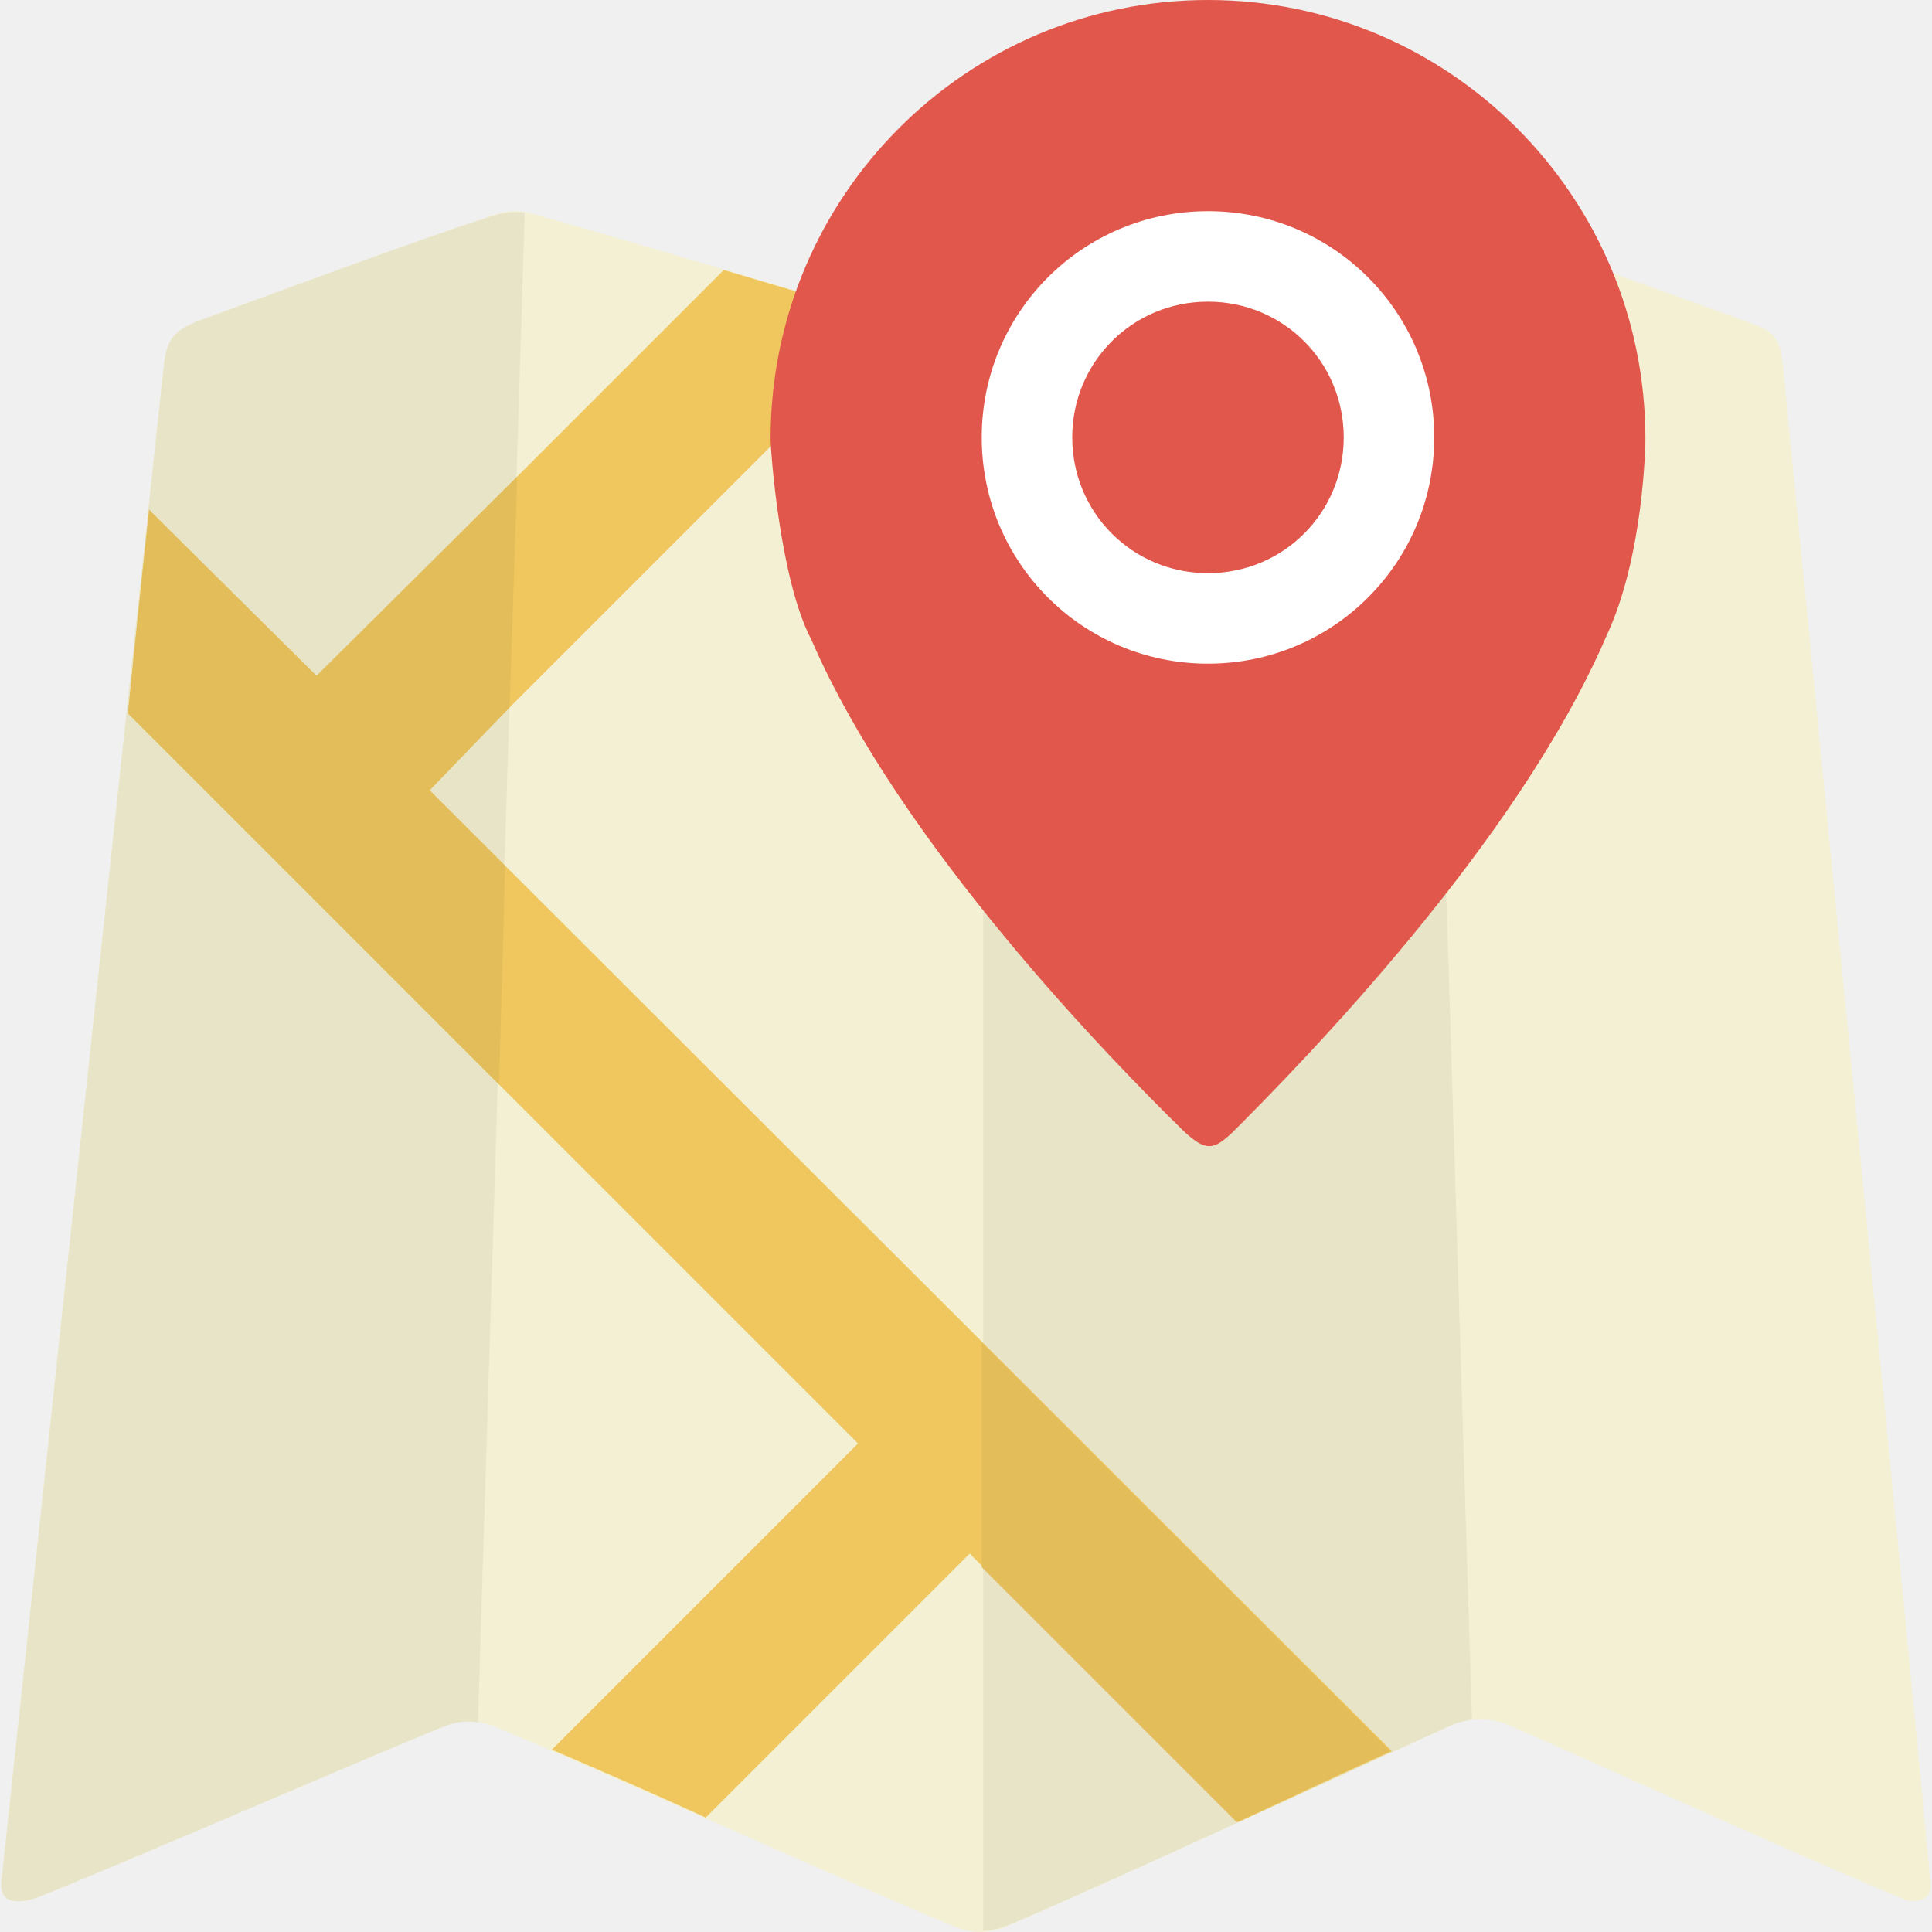
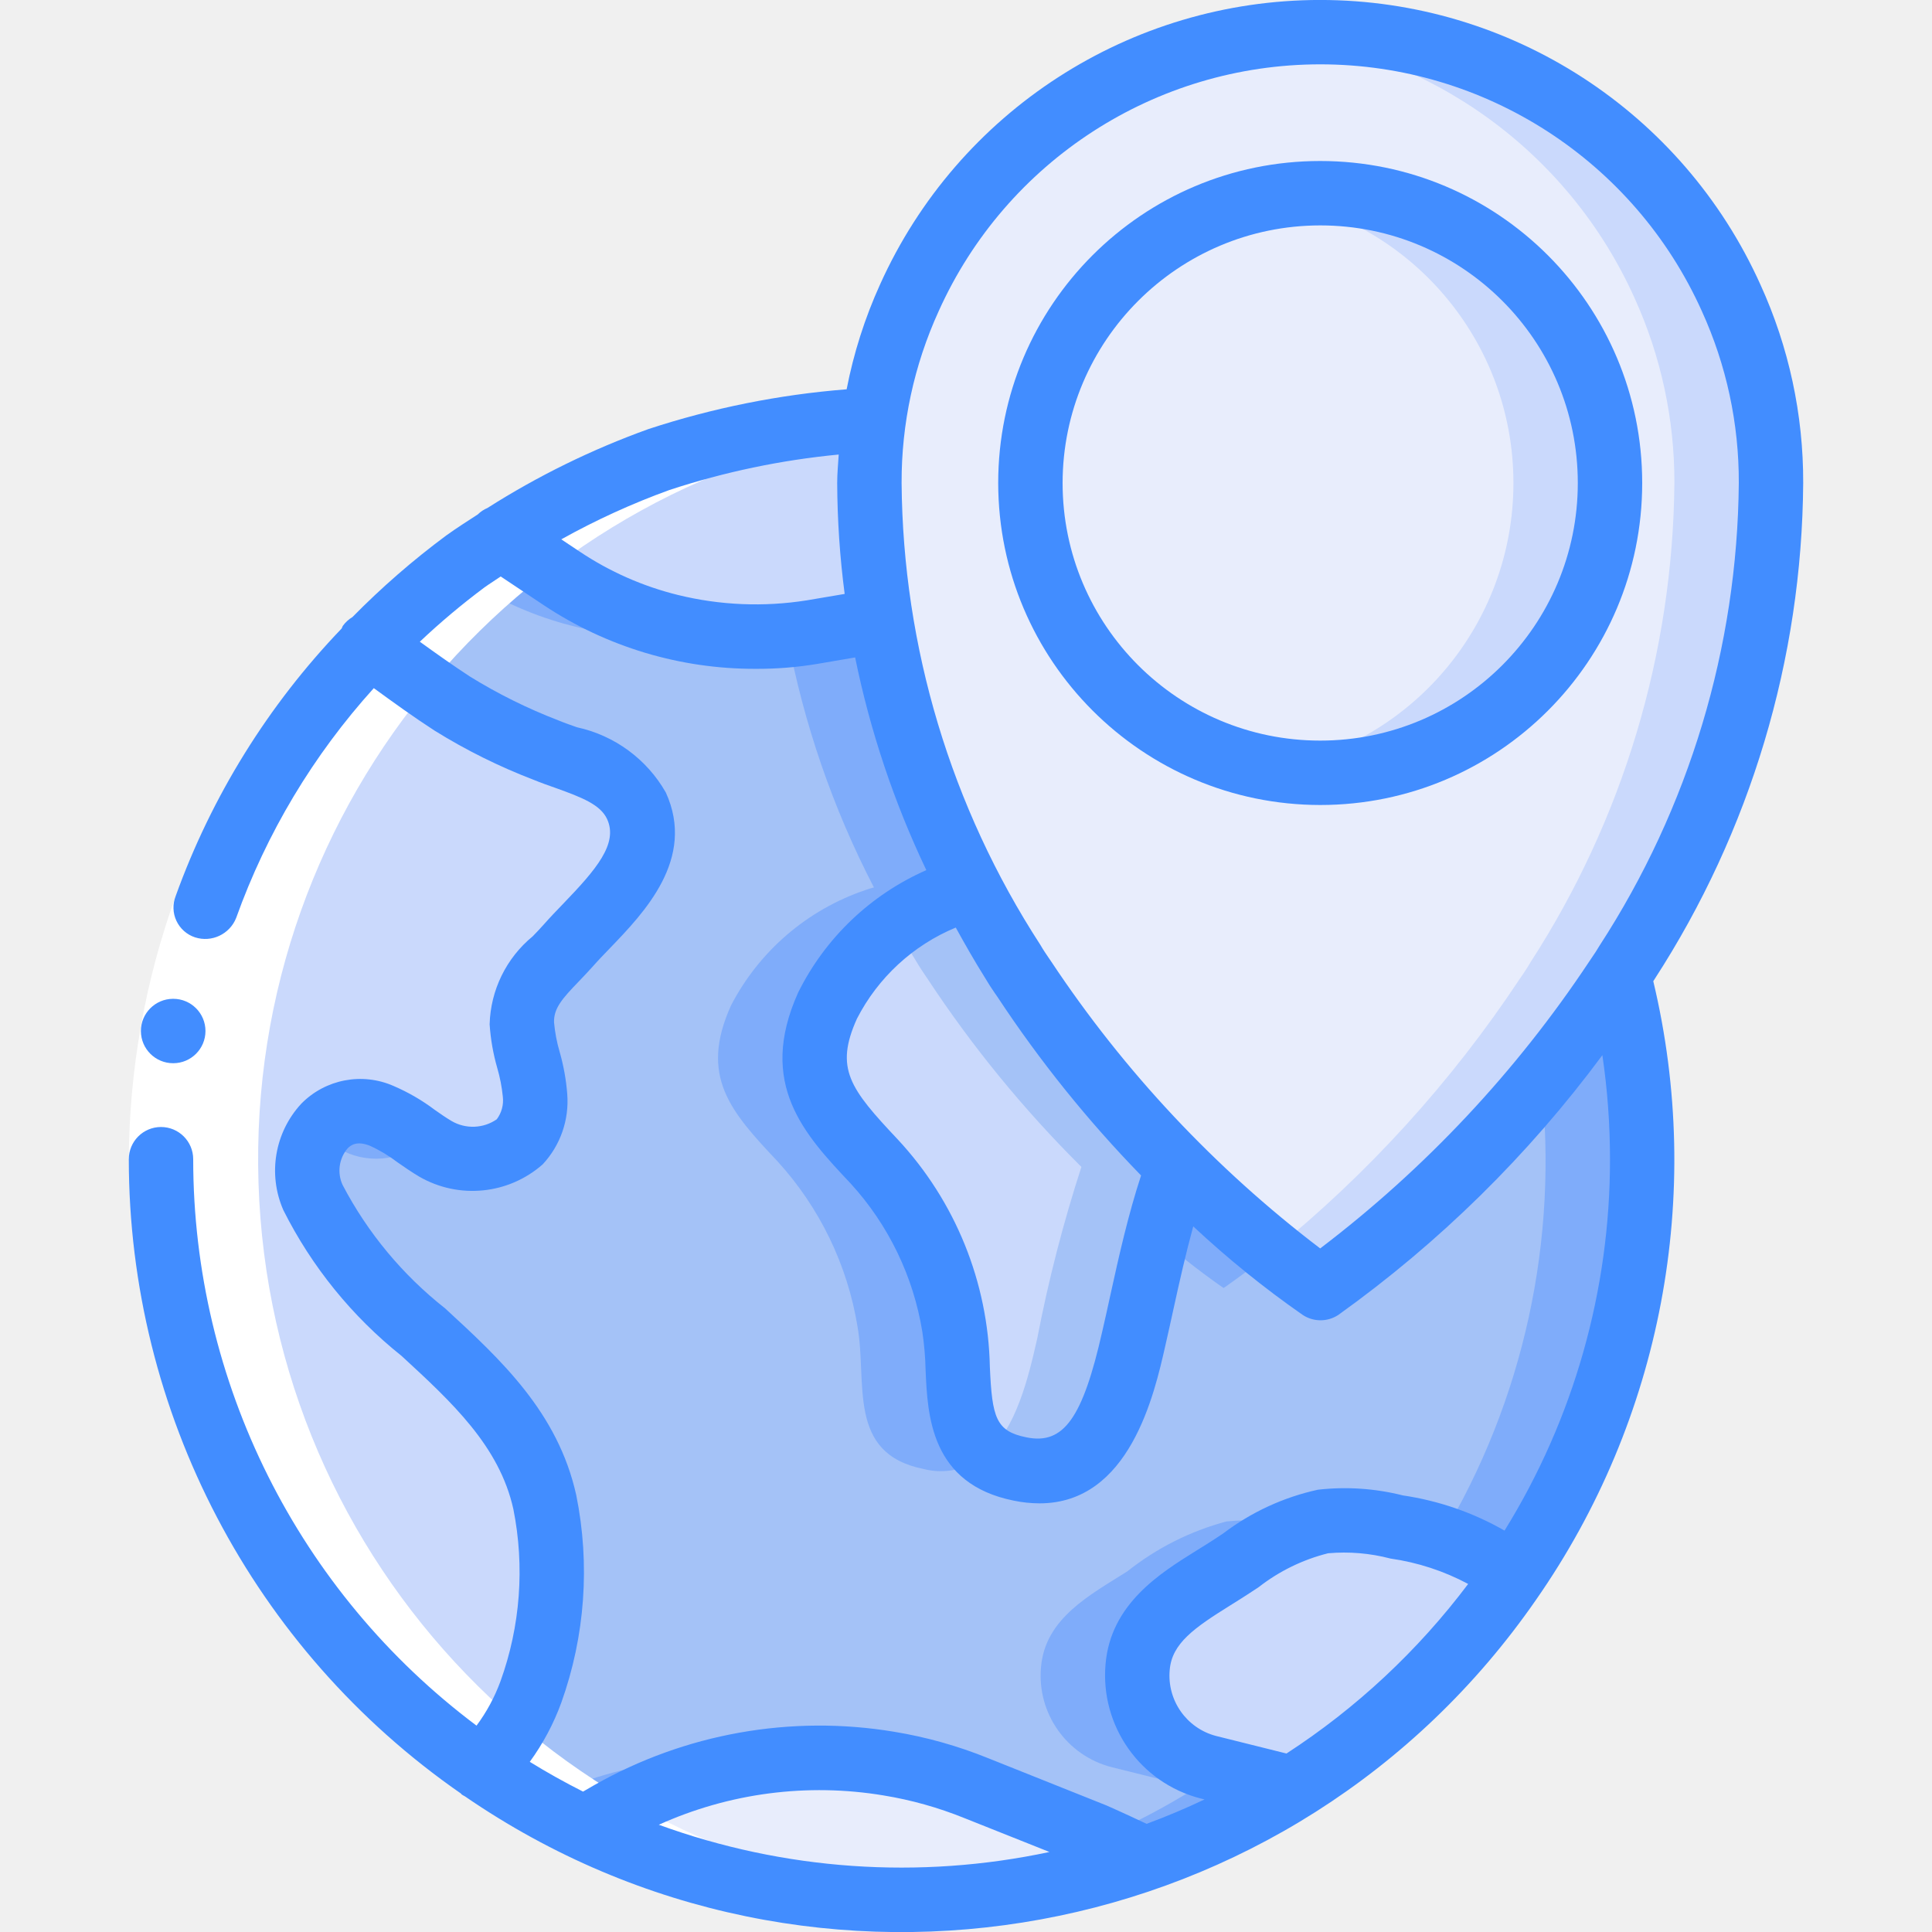
- <svg xmlns="http://www.w3.org/2000/svg" version="1.1" id="Layer_1" x="0px" y="0px" viewBox="0 0 504.47 504.47" style="enable-background:new 0 0 504.47 504.47;" xml:space="preserve">
-   <path style="fill:#F4F0D3;" d="M394.189,450.56c21.662,9.452,81.526,36.628,102.794,45.292c2.363,1.182,7.877,0.788,7.089-4.332  c-4.726-51.2-33.477-344.615-38.597-396.603c-0.788-7.483-3.151-8.665-8.665-10.634c-16.935-6.302-57.895-20.874-74.831-26.782  c-5.908-2.363-9.452-2.363-15.754,0c-26.388,7.483-109.883,33.083-109.883,33.083s-87.04-26.388-114.215-33.871  c-5.908-1.969-9.058-2.363-15.754,0.394c-17.329,5.514-57.502,20.48-74.831,26.782c-7.089,2.757-7.877,5.908-8.665,10.634  C37.365,145.329,5.857,439.926,0.343,491.52c-0.394,5.908,4.726,5.514,9.452,3.938c23.631-9.452,83.495-35.446,104.763-44.111  c4.332-1.969,8.665-3.151,15.754,0c24.025,9.846,94.523,41.748,117.76,51.2c5.12,2.363,9.846,2.757,15.754,0  c23.237-9.846,91.372-41.354,114.215-51.594C382.374,448.591,389.069,448.197,394.189,450.56z" />
-   <path style="fill:#E8E4C8;" d="M137.008,55.532c-3.151-0.394-6.302,0-10.634,1.575c-17.329,5.514-57.502,20.48-74.831,26.782  c-7.089,2.757-7.877,5.908-8.665,10.634C37.365,145.329,5.857,439.926,0.343,491.52c-0.394,5.908,4.726,5.514,9.452,3.938  c23.631-9.452,83.495-35.446,104.763-44.111c3.151-1.182,5.908-2.363,10.24-1.575C124.799,449.772,137.008,55.532,137.008,55.532z   M372.134,55.532c-1.575,0.394-3.151,0.788-5.12,1.575c-26.388,7.877-106.732,32.295-110.277,33.477v413.538  c2.363,0,5.12-0.788,7.877-1.969c23.237-9.846,91.372-41.354,114.215-51.594c1.575-0.788,3.545-1.182,5.514-1.575  C384.343,448.985,372.134,55.532,372.134,55.532z" />
-   <path style="fill:#EFC75E;" d="M184.269,474.585l68.923-68.923l70.105,70.105c14.572-6.695,28.751-13.391,40.172-18.511  L111.802,205.982L233.894,83.889c-12.603-3.938-29.145-8.665-44.898-13.391L82.657,176.837L38.94,133.12  c-1.575,14.966-3.545,33.083-5.514,53.169l190.622,190.622l-79.951,79.951C155.125,461.588,169.697,467.889,184.269,474.585  L184.269,474.585z" />
-   <path style="fill:#E3BD59;" d="M133.069,184.714l1.969-60.258l-52.382,51.988L38.94,133.12c-1.575,14.966-3.545,33.083-5.514,53.169  l96.886,96.886l1.575-57.108l-19.692-19.692L133.069,184.714z M256.343,409.206l66.56,66.56  c14.572-6.695,28.751-13.391,40.172-18.511L256.343,350.523V409.206z" />
-   <path style="fill:#E2574C;" d="M315.42,0c63.015,0,114.215,51.2,114.215,114.609c0,1.182-0.394,30.72-10.24,51.594  c-23.237,53.957-79.163,111.065-97.674,129.575c-4.726,4.332-6.695,5.12-12.603-0.394c-18.905-18.511-74.043-74.831-97.28-128.394  c-8.271-15.754-10.634-49.625-10.634-52.382C201.205,51.2,252.405,0,315.42,0z" />
-   <path style="fill:#FFFFFF;" d="M315.42,55.138c-32.689,0-59.077,26.388-59.077,59.077s26.388,59.077,59.077,59.077  s59.077-26.388,59.077-59.077S348.109,55.138,315.42,55.138z M315.42,149.662c-19.692,0-35.446-15.754-35.446-35.446  S295.728,78.77,315.42,78.77s35.446,15.754,35.446,35.446S335.112,149.662,315.42,149.662z" />
-   <g>
- </g>
-   <g>
- </g>
-   <g>
- </g>
-   <g>
- </g>
-   <g>
- </g>
-   <g>
- </g>
-   <g>
- </g>
-   <g>
- </g>
-   <g>
- </g>
-   <g>
- </g>
-   <g>
- </g>
-   <g>
- </g>
-   <g>
- </g>
-   <g>
- </g>
-   <g>
- </g>
+ <svg xmlns="http://www.w3.org/2000/svg" height="512" viewBox="0 0 52 60" width="512">
+   <g id="Page-1" fill="none" fill-rule="evenodd">
+     <g id="031---World-Location" fill-rule="nonzero" transform="translate(0 -1)">
+       <path id="Shape" d="m31.55 58.72c-5.705 1.988-11.962 1.65-17.42-.94l.82-.47c2.62-1.493 5.675-2.037 8.65-1.54.929.152 1.838.407 2.71.76l3.69 1.47s.68.3 1.55.72z" fill="#e8edfc" />
+       <path id="Shape" d="m47 37c.004 4.637-1.398 9.166-4.02 12.99-1.015-.879-2.275-1.427-3.61-1.57-.744-.191-1.516-.248-2.28-.17-1.122.299-2.171.827-3.08 1.55-1.15.73-2.55 1.45-2.68 2.97-.132 1.434.796 2.751 2.19 3.11l2.61.65c-1.436.907-2.973 1.642-4.58 2.19-.87-.42-1.55-.72-1.55-.72l-3.69-1.47c-.872-.353-1.781-.608-2.71-.76-2.975-.497-6.03.047-8.65 1.54l-.82.47c-1.091-.522-2.141-1.127-3.14-1.81.65-.707 1.159-1.532 1.5-2.43.675-1.888.824-3.924.43-5.89-.92-4.15-5.62-5.74-7.2-9.46-.62-1.45.48-3.2 2.14-2.54.579.296 1.134.637 1.66 1.02.835.49 1.888.402 2.63-.22.345-.392.515-.909.47-1.43-.04-.77-.38-1.48-.41-2.25-.03-1.09.8-1.68 1.45-2.42 1-1.14 2.9-2.6 2.11-4.33-.49-1.08-1.81-1.32-2.81-1.73-1.013-.389-1.987-.871-2.91-1.44-.89-.58-1.74-1.21-2.59-1.83 1.223-1.263 2.585-2.383 4.06-3.34l1.92 1.28c1.783 1.185 3.878 1.815 6.02 1.81.59.003 1.178-.043 1.76-.14l2.13-.36c.492 2.892 1.433 5.689 2.79 8.29-.088.022-.175.049-.26.08-1.806.61-3.304 1.897-4.18 3.59-.99 2.2-.01 3.29 1.45 4.84 1.304 1.431 2.166 3.209 2.48 5.12.31 1.76-.34 3.95 2.05 4.43 2.47.5 3.12-2.24 3.53-4.06.346-1.8.804-3.577 1.37-5.32 1.357 1.384 2.836 2.643 4.42 3.76 3.623-2.608 6.738-5.859 9.19-9.59.03-.04.06-.09.09-.13.479 1.869.721 3.791.72 5.72z" fill="#a4c2f7" />
+       <g fill="#7facfa">
+         <path id="Shape" d="m34 41s.583-.39 1.5-1.13c-1.02-.824-1.995-1.702-2.921-2.63-.253.709-.468 1.432-.645 2.164 1.243 1.046 2.066 1.596 2.066 1.596z" />
+         <path id="Shape" d="m9.15 36.45.01-.013c-.403-.31-.839-.574-1.3-.787-.716-.34-1.573-.085-1.987.59.213.149.424.3.647.43.835.49 1.888.402 2.63-.22z" />
+         <path id="Shape" d="m23.14 28.56c-.088.022-.175.049-.26.08-1.806.61-3.304 1.897-4.18 3.59-.99 2.2-.01 3.29 1.45 4.84 1.304 1.431 2.166 3.209 2.48 5.12.31 1.76-.34 3.95 2.05 4.43.68.176 1.403.009 1.937-.447-1.113-.854-.736-2.559-.987-3.983-.314-1.911-1.176-3.689-2.48-5.12-1.46-1.55-2.44-2.64-1.45-4.84.876-1.693 2.374-2.98 4.18-3.59.085-.031.172-.058.26-.08-1.357-2.601-2.298-5.398-2.79-8.29l-2.13.36c-.256.044-.515.073-.774.1.509 2.728 1.417 5.366 2.694 7.83z" />
+         <path id="Shape" d="m10.44 18.96c1.783 1.185 3.878 1.815 6.02 1.81.502-.001 1.003-.037 1.5-.108-.384-.049-.766-.119-1.142-.212-1.205-.296-2.349-.801-3.38-1.49l-1.92-1.28c-.5.324-.98.673-1.451 1.032z" />
+         <path id="Shape" d="m46.28 31.28c-.03.04-.06.09-.09.13-.718 1.092-1.496 2.144-2.329 3.151.548 4.942-.541 9.926-3.1 14.189.829.226 1.59.652 2.216 1.24 3.742-5.471 4.945-12.289 3.3-18.71z" />
+         <path id="Shape" d="m31.33 52.77c.13-1.52 1.53-2.24 2.68-2.97.753-.547 1.567-1.006 2.425-1.367l-.065-.013c-.744-.191-1.516-.248-2.28-.17-1.122.299-2.171.827-3.08 1.55-1.15.73-2.55 1.45-2.68 2.97-.132 1.434.796 2.751 2.19 3.11l2.61.65c-.943.591-1.929 1.109-2.95 1.551.256.115.764.346 1.37.639 1.607-.548 3.144-1.283 4.58-2.19l-2.61-.65c-1.394-.359-2.322-1.676-2.19-3.11z" />
+         <path id="Shape" d="m12.6 56.975c.5.284 1.007.554 1.528.8l.82-.47c1.535-.87 3.23-1.422 4.983-1.623-2.517-.287-5.064.162-7.331 1.293z" />
+       </g>
+       <path id="Shape" d="m13.66 30.35c-.65.74-1.48 1.33-1.45 2.42.03.77.37 1.48.41 2.25.045.521-.125 1.038-.47 1.43-.742.622-1.795.71-2.63.22-.526-.383-1.081-.724-1.66-1.02-1.66-.66-2.76 1.09-2.14 2.54 1.58 3.72 6.28 5.31 7.2 9.46.394 1.966.245 4.002-.43 5.89-.341.898-.85 1.723-1.5 2.43-5.582-3.829-9.194-9.921-9.874-16.656-.68-6.734 1.641-13.427 6.344-18.294.85.62 1.7 1.25 2.59 1.83.923.569 1.897 1.051 2.91 1.44 1 .41 2.32.65 2.81 1.73.79 1.73-1.11 3.19-2.11 4.33z" fill="#cad9fc" />
+       <path id="Shape" d="m23.35 20.27-2.13.36c-.582.097-1.17.143-1.76.14-2.142.005-4.237-.625-6.02-1.81l-1.92-1.28c3.472-2.247 7.487-3.512 11.62-3.66-.092.656-.139 1.318-.14 1.98-.002 1.431.115 2.859.35 4.27z" fill="#cad9fc" />
+       <path id="Shape" d="m42.98 49.99c-1.802 2.634-4.135 4.862-6.85 6.54l-2.61-.65c-1.394-.359-2.322-1.676-2.19-3.11.13-1.52 1.53-2.24 2.68-2.97.909-.723 1.958-1.251 3.08-1.55.764-.078 1.536-.021 2.28.17 1.335.143 2.595.691 3.61 1.57z" fill="#cad9fc" />
+       <path id="Shape" d="m32.58 37.24c-.566 1.743-1.024 3.52-1.37 5.32-.41 1.82-1.06 4.56-3.53 4.06-2.39-.48-1.74-2.67-2.05-4.43-.314-1.911-1.176-3.689-2.48-5.12-1.46-1.55-2.44-2.64-1.45-4.84.876-1.693 2.374-2.98 4.18-3.59.085-.031.172-.058.26-.08.42.81.86 1.58 1.32 2.31.11.19.23.36.35.54 1.386 2.102 2.984 4.056 4.77 5.83z" fill="#cad9fc" />
+       <path id="Shape" d="m27.81 31.41c-.12-.18-.24-.35-.35-.54-.46-.733-.9-1.503-1.32-2.31-.088.022-.175.049-.26.08-.741.278-1.441.655-2.08 1.123.217.379.439.748.664 1.107.11.19.23.36.35.54 1.386 2.102 2.984 4.056 4.77 5.83-.566 1.743-1.024 3.52-1.37 5.32-.271 1.2-.652 2.809-1.593 3.613.315.228.679.381 1.063.447 2.47.5 3.12-2.24 3.53-4.06.346-1.8.804-3.577 1.37-5.32-1.787-1.774-3.387-3.728-4.774-5.83z" fill="#a4c2f7" />
+       <path id="Shape" d="m49.76 10.25c-2.26-5.021-7.254-8.25-12.76-8.25s-10.5 3.229-12.76 8.25c-.546 1.197-.917 2.467-1.1 3.77-.092.656-.139 1.318-.14 1.98-.002 1.431.115 2.859.35 4.27.492 2.892 1.433 5.689 2.79 8.29.42.81.86 1.58 1.32 2.31.11.19.23.36.35.54 1.386 2.102 2.984 4.056 4.77 5.83 1.357 1.384 2.836 2.643 4.42 3.76 3.623-2.608 6.738-5.859 9.19-9.59.03-.04.06-.09.09-.13.09-.13.18-.27.26-.41 2.867-4.433 4.413-9.591 4.46-14.87.005-1.984-.418-3.945-1.24-5.75zm-12.76 14.75c-4.971 0-9-4.029-9-9s4.029-9 9-9 9 4.029 9 9c0 2.387-.948 4.676-2.636 6.364s-3.977 2.636-6.364 2.636z" fill="#e8edfc" />
+       <path id="Shape" d="m49.76 10.25c-2.461-5.543-8.234-8.847-14.26-8.161 4.936.528 9.222 3.634 11.26 8.161.822 1.805 1.245 3.766 1.24 5.75-.047 5.279-1.593 10.437-4.46 14.87-.08.14-.17.28-.26.41-.03.04-.06.09-.09.13-2.117 3.195-4.711 6.048-7.69 8.46.916.738 1.5 1.13 1.5 1.13 3.623-2.608 6.738-5.859 9.19-9.59.03-.04.06-.09.09-.13.09-.13.18-.27.26-.41 2.867-4.433 4.413-9.591 4.46-14.87.005-1.984-.418-3.945-1.24-5.75z" fill="#cad9fc" />
+       <circle id="Oval" cx="37" cy="16" fill="#e8edfc" r="9" />
+       <path id="Shape" d="m37 7c-.503.003-1.005.048-1.5.135 4.33.727 7.501 4.475 7.501 8.865s-3.171 8.138-7.501 8.865c3.357.588 6.758-.771 8.786-3.51 2.028-2.739 2.334-6.389.792-9.428-1.543-3.039-4.669-4.946-8.078-4.926z" fill="#cad9fc" />
+       <path id="Shape" d="m23.14 14.02c-12.353.472-22.128 10.618-22.14 22.98.008 6.356 2.642 12.426 7.278 16.774 4.636 4.348 10.863 6.587 17.207 6.188-11.801-.791-21.08-10.401-21.457-22.222-.377-11.821 8.27-22.003 19.996-23.546z" fill="#fff" />
+       <path id="Shape" d="m1.458 28.826 1.88.682c-.869 2.403-1.322 4.937-1.338 7.492h-2c.016-2.788.509-5.553 1.458-8.174z" fill="#fff" />
+       <path id="Shape" d="m1.381 34.019c-.552.003-1.002-.443-1.005-.995-.003-.552.443-1.002.995-1.005h.01c.552 0 1.0.448 1 1s-.448 1-1 1z" fill="#428dff" />
+       <path id="Shape" d="m52 16c.007-2.125-.446-4.227-1.328-6.16-2.42-5.379-7.77-8.839-13.669-8.841-5.899-.001-11.25 3.456-13.672 8.835-.472 1.041-.821 2.134-1.038 3.256-2.094.165-4.16.58-6.155 1.235-1.752.63-3.429 1.452-5 2.451-.112.047-.214.115-.3.2-.327.213-.656.421-.973.649-1.038.769-2.014 1.618-2.92 2.539-.115.069-.216.16-.295.269-.019.027-.023.058-.04.086-2.281 2.378-4.037 5.208-5.154 8.308-.099.249-.091.528.023.771.114.243.323.428.577.512.517.167 1.075-.096 1.277-.6.944-2.637 2.397-5.062 4.276-7.139.613.446 1.239.9 1.892 1.322.974.605 2.004 1.116 3.075 1.526.214.088.442.169.673.25.839.3 1.4.524 1.606.97.349.763-.344 1.568-1.36 2.623-.212.22-.415.431-.591.631-.116.133-.239.259-.361.386-.821.674-1.309 1.672-1.337 2.734.03.456.109.908.235 1.348.086.294.145.595.175.9.029.249-.039.5-.189.7-.417.288-.962.309-1.4.055-.182-.107-.356-.23-.529-.351-.392-.296-.819-.543-1.27-.737-.978-.433-2.122-.215-2.871.548-.827.893-1.046 2.191-.557 3.306.881 1.756 2.134 3.301 3.67 4.526 1.562 1.438 3.038 2.8 3.473 4.759.356 1.785.218 3.634-.4 5.346-.181.493-.431.957-.744 1.378-5.539-4.151-8.799-10.669-8.799-17.591 0-.552-.448-1-1-1s-1 .448-1 1c.003 7.86 3.857 15.22 10.315 19.7.009.008.013.02.022.028.032.021.065.041.1.058 10.875 7.476 25.749 4.749 33.264-6.1 3.902-5.591 5.228-12.583 3.643-19.214.012-.02.03-.044.041-.064 2.975-4.591 4.577-9.937 4.615-15.408zm-26.848-5.338c2.097-4.664 6.736-7.664 11.85-7.664s9.753 3 11.85 7.664c.764 1.676 1.155 3.497 1.148 5.338-.043 5.104-1.544 10.09-4.326 14.37-.073.128-.153.245-.234.364l-.086.128c-2.267 3.416-5.091 6.427-8.354 8.909-3.265-2.484-6.09-5.498-8.358-8.916l-.082-.12c-.081-.119-.161-.236-.253-.395-2.773-4.272-4.267-9.247-4.307-14.34-.006-1.842.387-3.663 1.152-5.338zm1.442 20.71c.1.17.2.326.31.483l.07.1c1.309 1.987 2.803 3.845 4.463 5.55-.4 1.219-.682 2.479-.952 3.708-.083.381-.165.756-.251 1.125-.608 2.7-1.2 3.537-2.357 3.3-.947-.19-1.067-.611-1.136-2.186-.052-2.628-1.071-5.145-2.863-7.069-1.484-1.575-1.961-2.2-1.265-3.746.655-1.278 1.743-2.281 3.069-2.831.29.527.588 1.049.912 1.566zm-9.8-15.156c1.705-.56 3.467-.929 5.253-1.1-.018.297-.047.584-.047.884.005 1.152.082 2.303.232 3.445l-1.182.2c-1.327.21-2.684.154-3.989-.166-1.091-.268-2.127-.725-3.061-1.35l-.569-.379c1.078-.601 2.202-1.114 3.362-1.534zm-.335 41.454c2.186-.988 4.616-1.305 6.982-.911.857.14 1.695.375 2.5.7l2.651 1.056c-4.043.863-8.248.57-12.132-.846zm19.494-2.213-2.19-.546c-.917-.241-1.525-1.111-1.436-2.055.069-.817.756-1.3 1.881-2l.336-.211c.184-.116.365-.236.547-.356.637-.497 1.371-.855 2.155-1.051.65-.057 1.304-.002 1.935.164.845.12 1.662.387 2.414.789-1.559 2.071-3.468 3.854-5.642 5.266zm6.772-6.923c-.975-.559-2.047-.929-3.159-1.093-.861-.217-1.753-.277-2.635-.177-1.069.233-2.074.697-2.944 1.359-.17.112-.34.225-.513.334l-.322.2c-1.122.7-2.658 1.652-2.818 3.522-.169 1.923 1.075 3.687 2.944 4.172l.13.032c-.585.278-1.185.531-1.8.758-.7-.332-1.214-.558-1.242-.57l-3.683-1.471c-.939-.38-1.917-.655-2.917-.819-3.203-.532-6.491.054-9.313 1.659l-.346.2c-.565-.286-1.118-.593-1.654-.925.411-.565.741-1.184.98-1.841.738-2.065.898-4.292.463-6.441-.571-2.577-2.351-4.215-4.072-5.8-1.32-1.039-2.405-2.345-3.184-3.833-.173-.375-.114-.816.151-1.132.109-.113.3-.245.7-.084.305.139.593.313.859.516.216.151.433.3.671.442 1.227.709 2.77.555 3.833-.382.55-.59.826-1.384.762-2.188-.034-.44-.113-.876-.234-1.3-.089-.301-.148-.611-.176-.924-.011-.438.259-.74.779-1.279.143-.149.286-.3.424-.454.157-.179.339-.367.528-.563 1.067-1.108 2.681-2.781 1.741-4.84-.59-1.037-1.594-1.773-2.76-2.026-.2-.071-.4-.14-.582-.216-.952-.366-1.868-.82-2.736-1.356-.528-.344-1.048-.714-1.562-1.085.637-.602 1.309-1.166 2.012-1.69.165-.118.337-.223.5-.336l1.333.889c1.948 1.296 4.237 1.985 6.577 1.979.646.004 1.29-.047 1.927-.154l1.17-.2c.466 2.284 1.209 4.502 2.211 6.606-1.731.761-3.14 2.106-3.98 3.8-1.28 2.843.2 4.415 1.634 5.936 1.174 1.287 1.946 2.888 2.223 4.608.058.39.092.783.1 1.177.061 1.41.153 3.541 2.739 4.06.263.055.531.083.8.084 2.8 0 3.565-3.387 3.907-4.9.085-.371.169-.753.254-1.142.186-.851.382-1.718.612-2.56 1.066.997 2.202 1.916 3.4 2.75.335.222.771.222 1.106 0 3.138-2.245 5.904-4.966 8.2-8.067.158 1.07.237 2.15.237 3.231.004 4.075-1.13 8.07-3.275 11.534z" fill="#428dff" />
+       <path id="Shape" d="m37 26c5.523 0 10-4.477 10-10s-4.477-10-10-10-10 4.477-10 10c.006 5.52 4.48 9.994 10 10zm0-18c4.418 0 8 3.582 8 8s-3.582 8-8 8-8-3.582-8-8c.005-4.416 3.584-7.995 8-8z" fill="#428dff" />
+     </g>
+   </g>
</svg>
